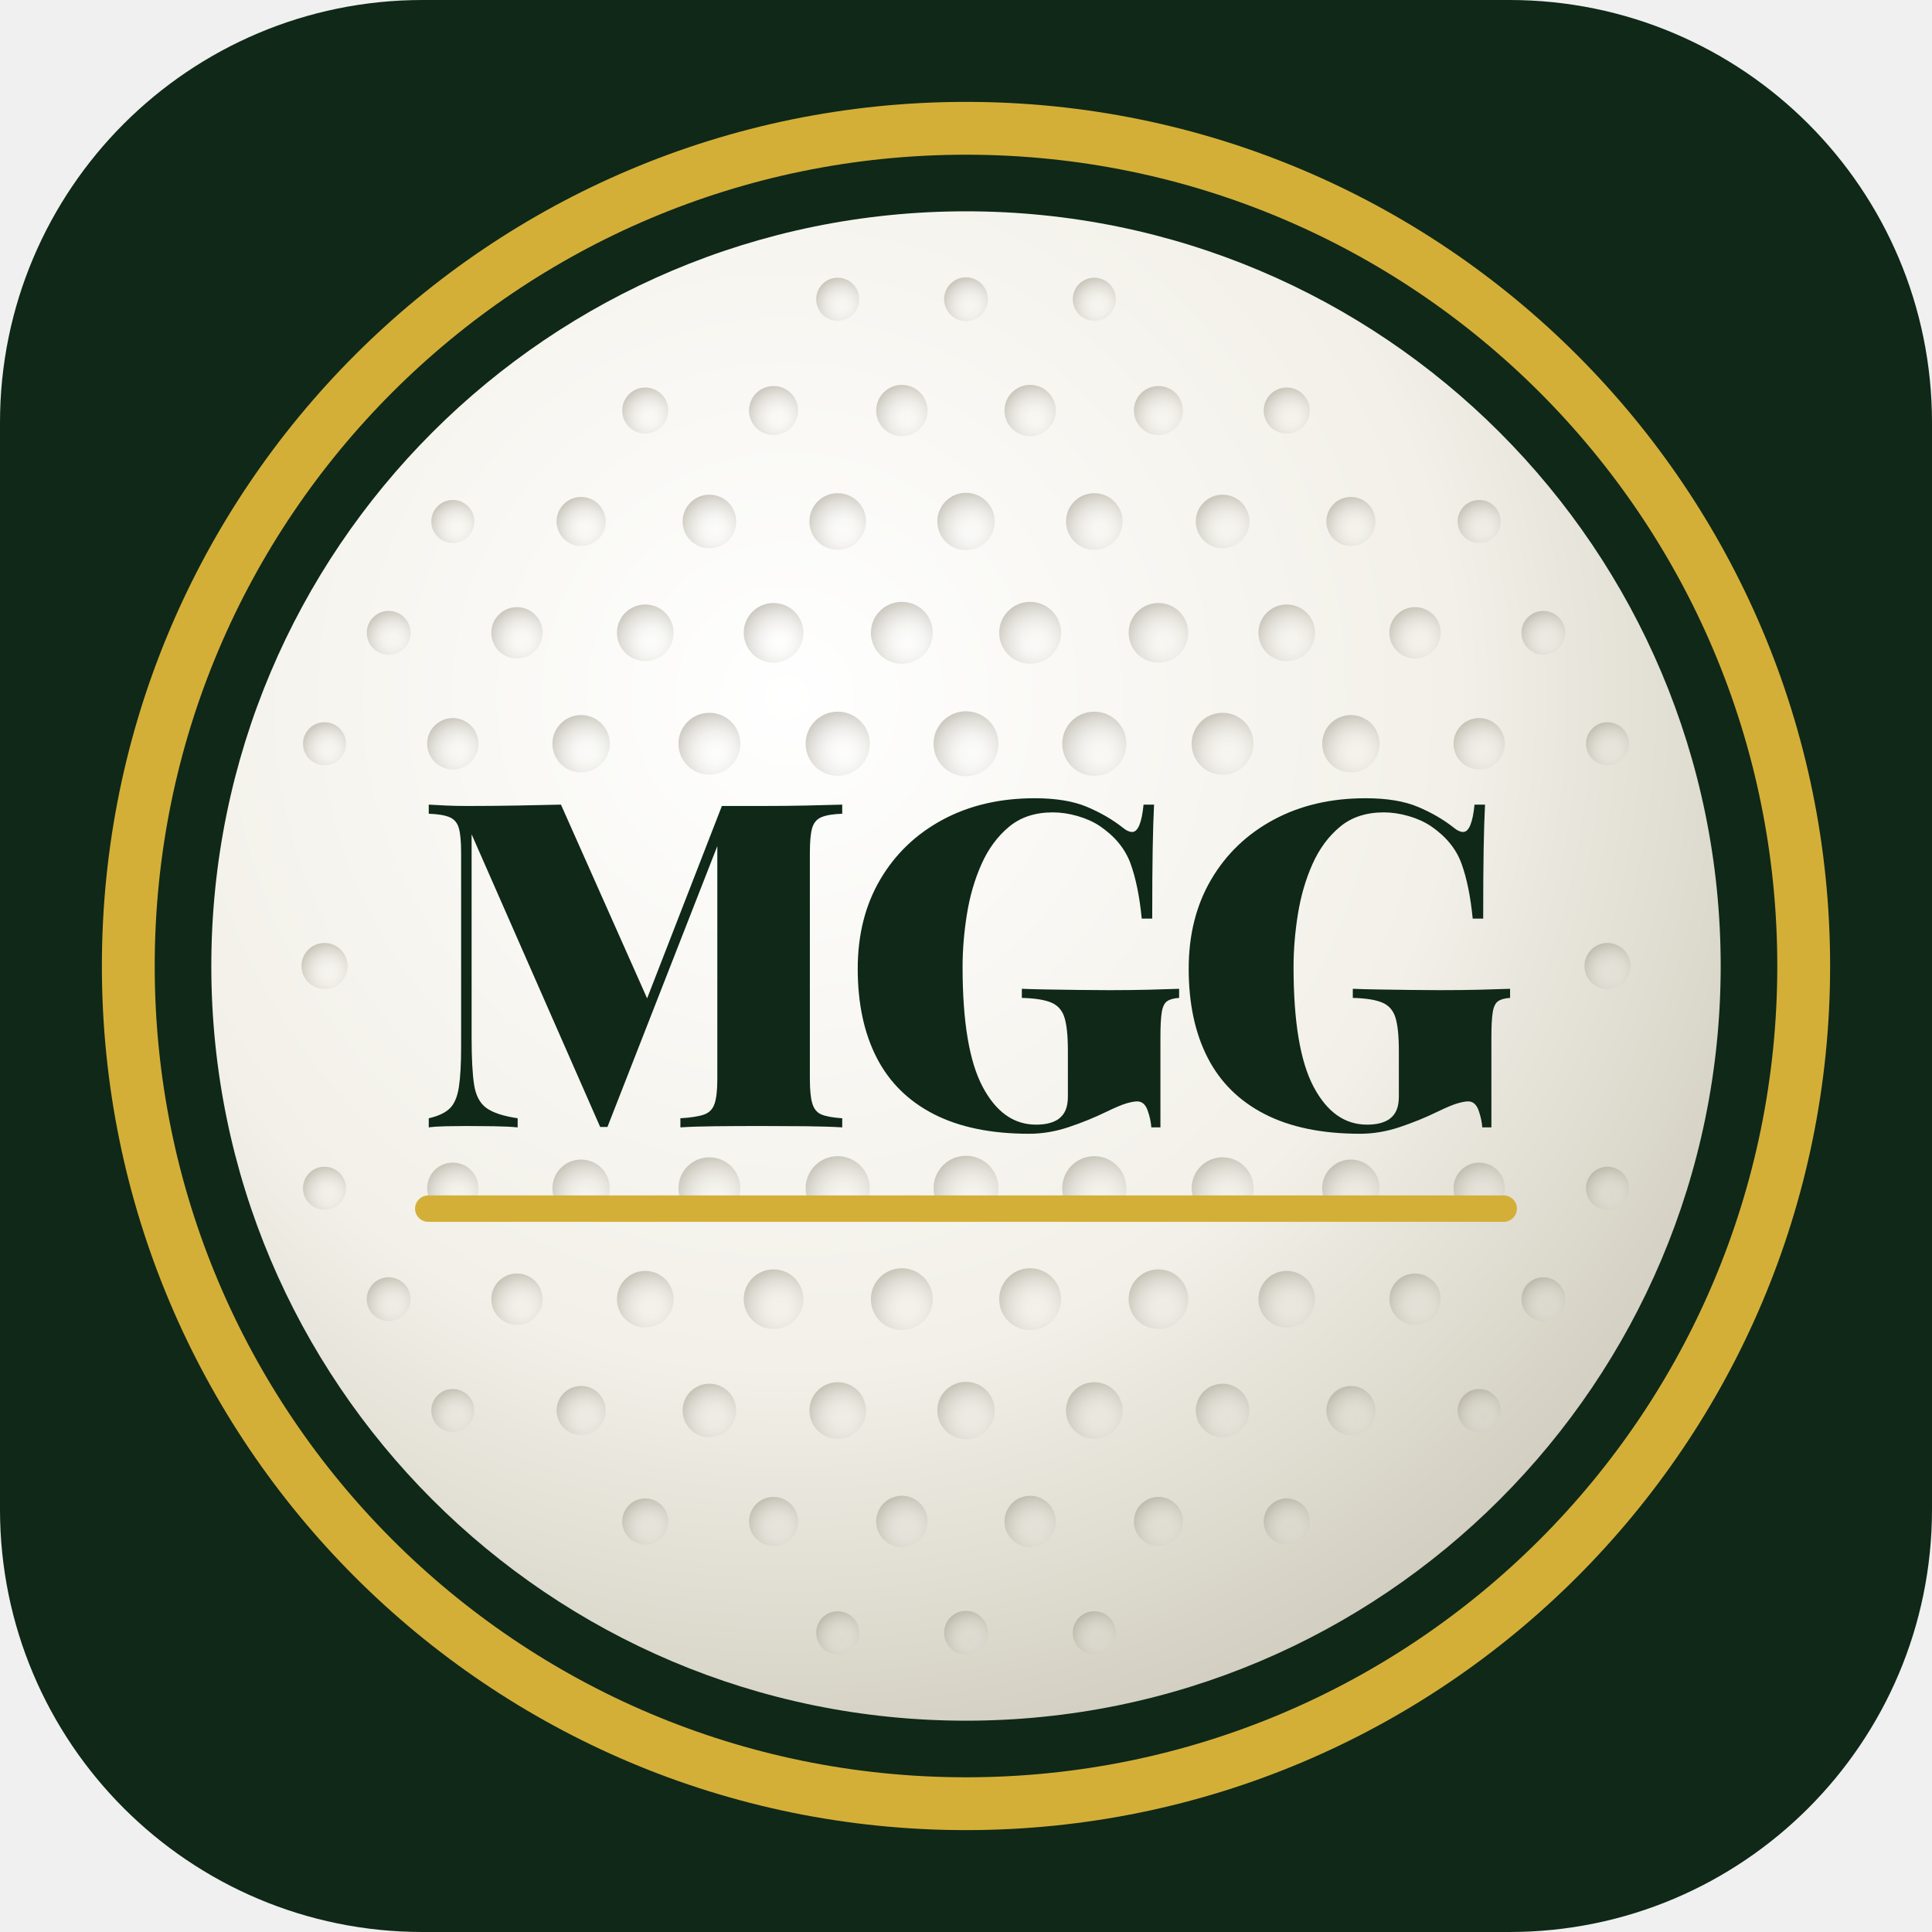
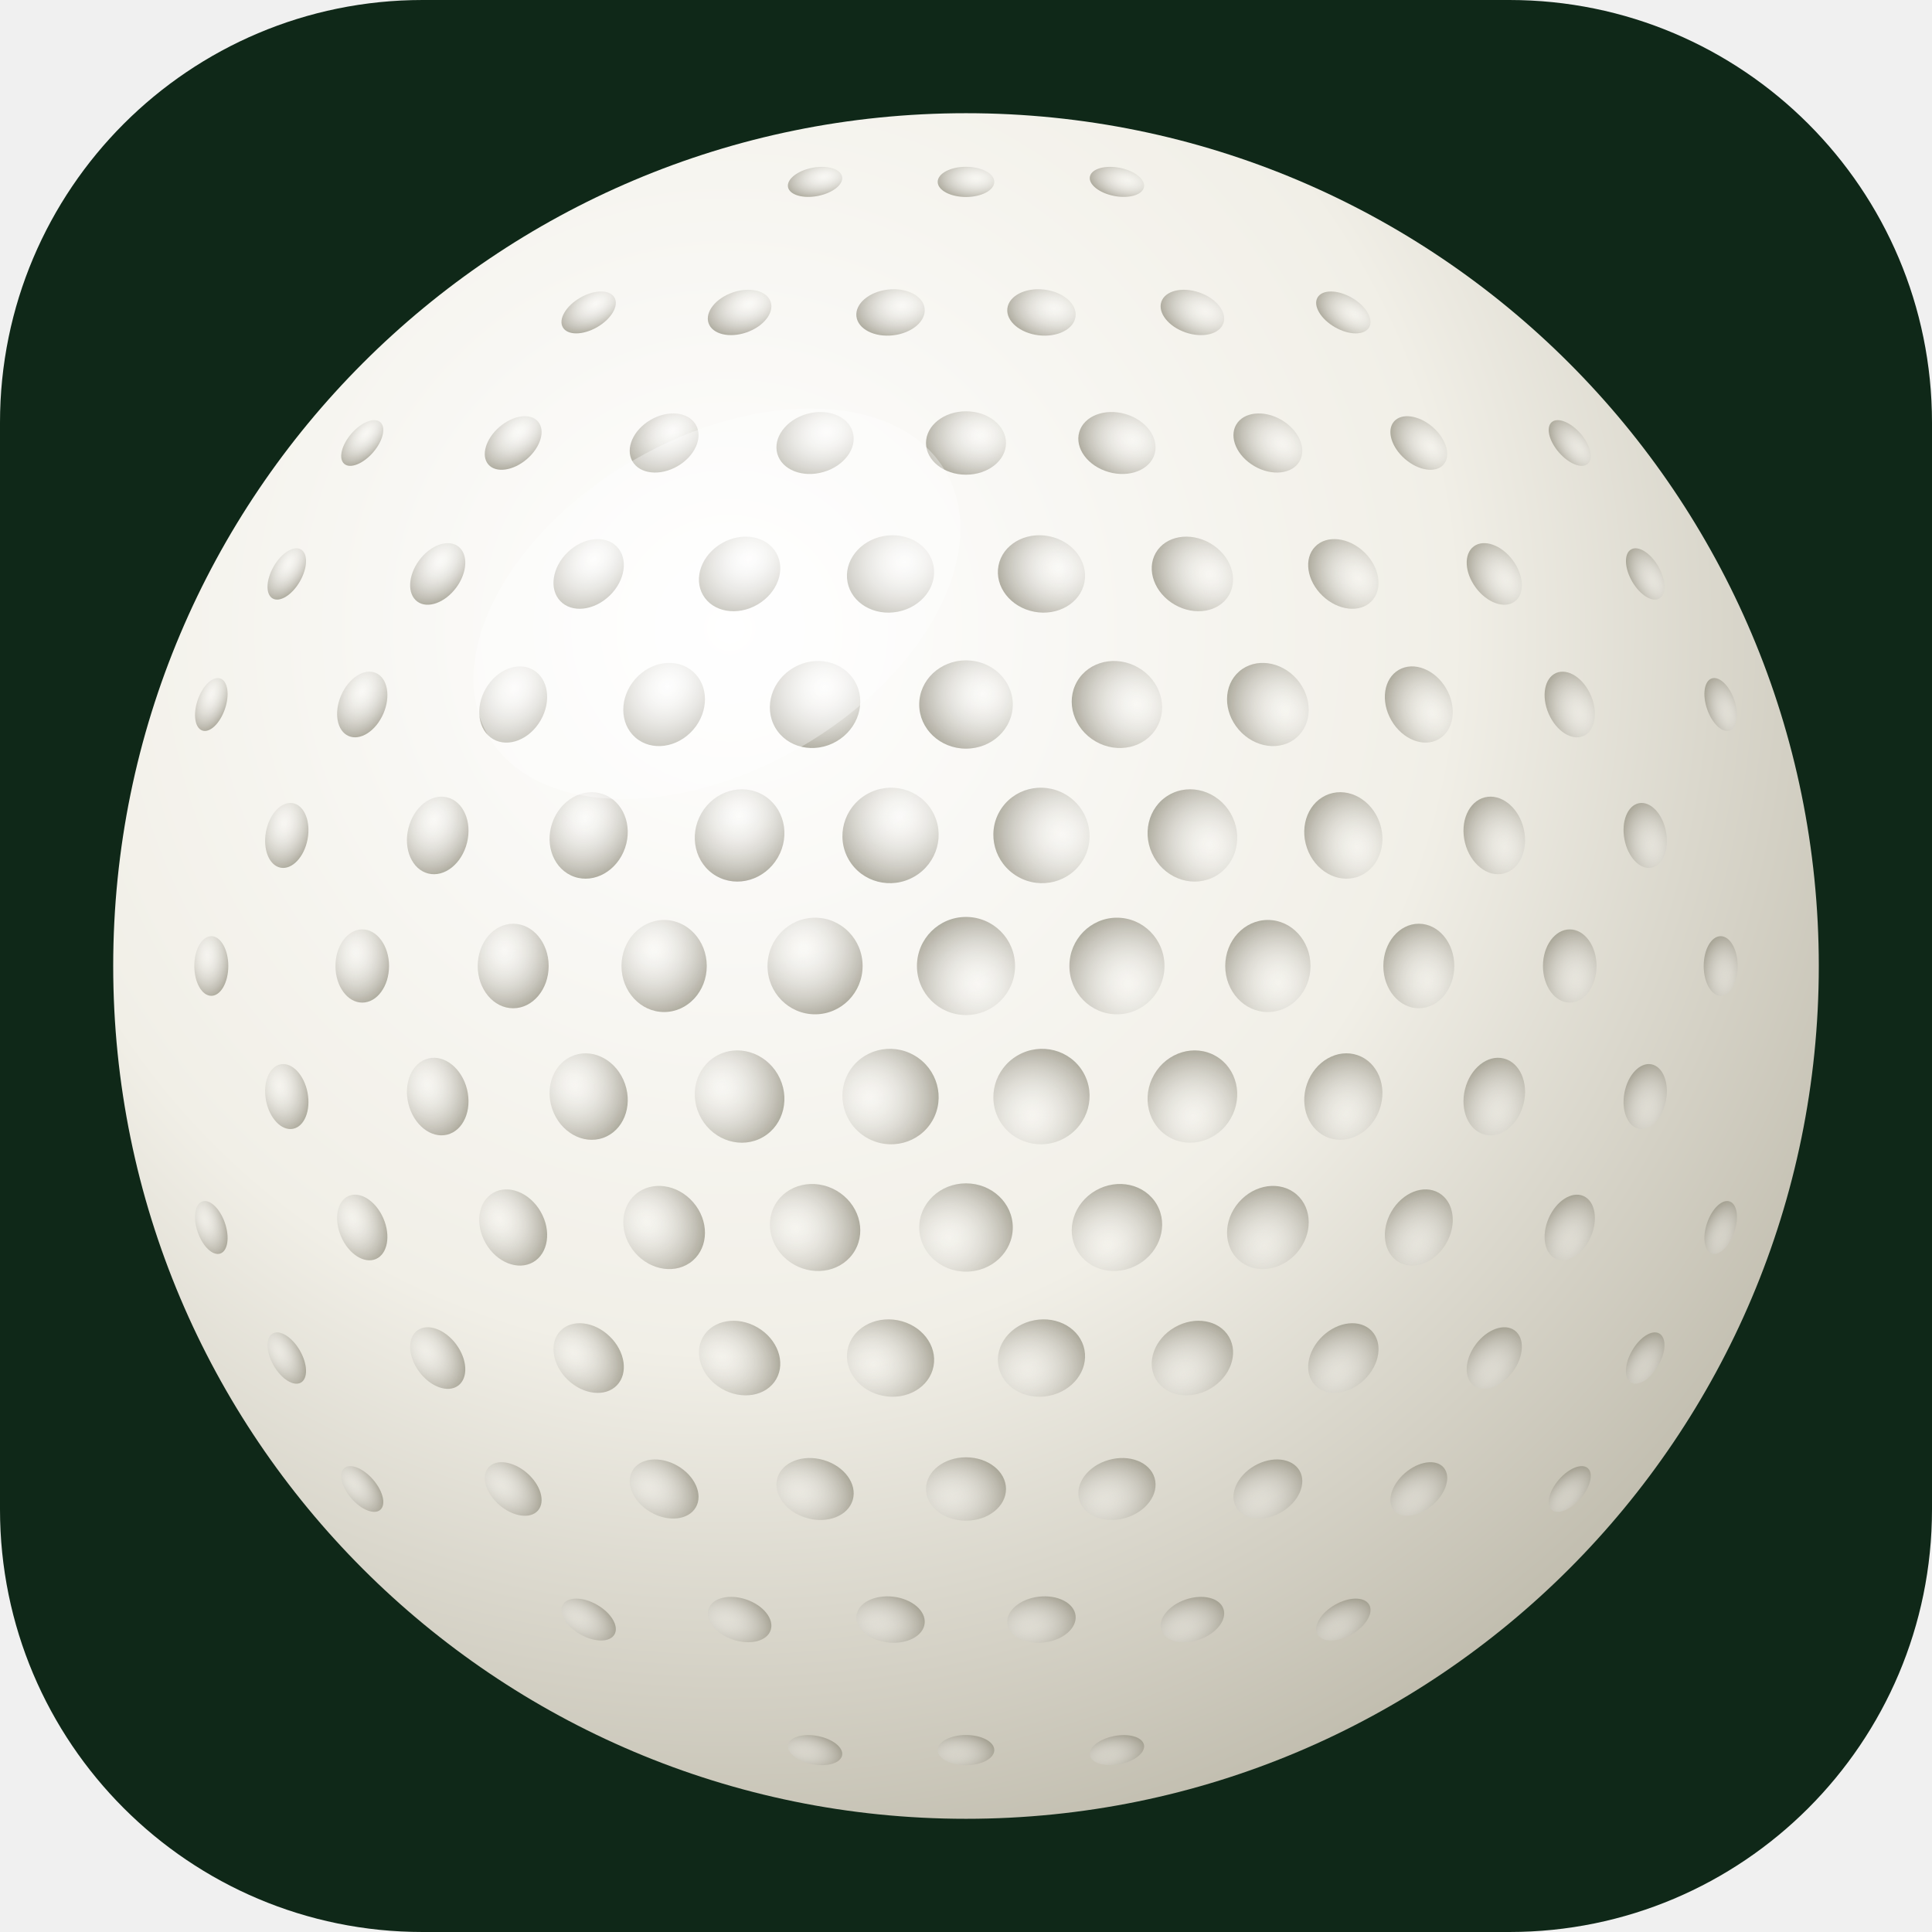
<svg xmlns="http://www.w3.org/2000/svg" viewBox="0 0 512 512" width="512" height="512">
  <defs>
-     <radialGradient id="ball" cx="38%" cy="32%" r="75%">
+     <radialGradient id="ball" cx="36%" cy="30%" r="78%">
      <stop offset="0" stop-color="#ffffff" />
-       <stop offset="0.6" stop-color="#f2f0e8" />
-       <stop offset="1" stop-color="#cfcbbd" />
+       <stop offset="0.55" stop-color="#f1efe7" />
+       <stop offset="1" stop-color="#bdb9aa" />
    </radialGradient>
-     <radialGradient id="dimple" cx="60%" cy="65%" r="70%">
-       <stop offset="0" stop-color="#ffffff" stop-opacity="0" />
-       <stop offset="1" stop-color="#9c9888" stop-opacity="0.55" />
+     <radialGradient id="dimple" cx="62%" cy="68%" r="75%">
+       <stop offset="0" stop-color="#ffffff" stop-opacity="0.2" />
+       <stop offset="1" stop-color="#8f8b7b" stop-opacity="0.75" />
    </radialGradient>
+     <clipPath id="c">
+       <circle cx="256" cy="256" r="226" />
+     </clipPath>
  </defs>
  <rect width="512" height="512" rx="112" fill="#0f2818" />
-   <circle cx="256" cy="256" r="222" fill="none" stroke="#d4af37" stroke-width="14" />
-   <circle cx="256" cy="256" r="200" fill="url(#ball)" />
-   <g fill="url(#dimple)">
-     <circle cx="222.0" cy="79.3" r="5.7" />
-     <circle cx="256.0" cy="79.3" r="5.8" />
-     <circle cx="290.0" cy="79.3" r="5.7" />
-     <circle cx="171.0" cy="108.8" r="6.1" />
-     <circle cx="205.0" cy="108.8" r="6.5" />
-     <circle cx="239.0" cy="108.8" r="6.8" />
-     <circle cx="273.0" cy="108.8" r="6.8" />
-     <circle cx="307.0" cy="108.8" r="6.5" />
-     <circle cx="341.0" cy="108.8" r="6.1" />
-     <circle cx="120.0" cy="138.2" r="5.7" />
-     <circle cx="154.0" cy="138.2" r="6.5" />
-     <circle cx="188.0" cy="138.2" r="7.1" />
-     <circle cx="222.0" cy="138.2" r="7.5" />
-     <circle cx="256.0" cy="138.2" r="7.6" />
-     <circle cx="290.0" cy="138.2" r="7.5" />
-     <circle cx="324.0" cy="138.2" r="7.1" />
-     <circle cx="358.0" cy="138.2" r="6.5" />
-     <circle cx="392.0" cy="138.2" r="5.7" />
-     <circle cx="103.0" cy="167.7" r="5.8" />
-     <circle cx="137.0" cy="167.7" r="6.8" />
-     <circle cx="171.0" cy="167.7" r="7.5" />
-     <circle cx="205.0" cy="167.7" r="7.9" />
-     <circle cx="239.0" cy="167.7" r="8.2" />
-     <circle cx="273.0" cy="167.7" r="8.2" />
-     <circle cx="307.0" cy="167.7" r="7.9" />
-     <circle cx="341.0" cy="167.7" r="7.5" />
-     <circle cx="375.0" cy="167.7" r="6.8" />
-     <circle cx="409.0" cy="167.7" r="5.8" />
-     <circle cx="86.0" cy="197.1" r="5.7" />
-     <circle cx="120.0" cy="197.1" r="6.8" />
-     <circle cx="154.0" cy="197.1" r="7.6" />
-     <circle cx="188.0" cy="197.1" r="8.2" />
-     <circle cx="222.0" cy="197.1" r="8.5" />
-     <circle cx="256.0" cy="197.1" r="8.6" />
-     <circle cx="290.0" cy="197.1" r="8.5" />
-     <circle cx="324.0" cy="197.1" r="8.2" />
-     <circle cx="358.0" cy="197.1" r="7.6" />
-     <circle cx="392.0" cy="197.1" r="6.8" />
-     <circle cx="426.0" cy="197.1" r="5.7" />
-     <circle cx="86.0" cy="256.0" r="6.1" />
-     <circle cx="426.0" cy="256.0" r="6.1" />
-     <circle cx="86.0" cy="314.9" r="5.7" />
-     <circle cx="120.0" cy="314.9" r="6.8" />
-     <circle cx="154.0" cy="314.9" r="7.6" />
-     <circle cx="188.0" cy="314.9" r="8.2" />
-     <circle cx="222.0" cy="314.9" r="8.5" />
-     <circle cx="256.0" cy="314.9" r="8.6" />
-     <circle cx="290.0" cy="314.9" r="8.5" />
-     <circle cx="324.0" cy="314.9" r="8.2" />
-     <circle cx="358.0" cy="314.9" r="7.6" />
-     <circle cx="392.0" cy="314.9" r="6.8" />
-     <circle cx="426.0" cy="314.9" r="5.7" />
-     <circle cx="103.0" cy="344.3" r="5.8" />
-     <circle cx="137.0" cy="344.3" r="6.8" />
-     <circle cx="171.0" cy="344.3" r="7.5" />
-     <circle cx="205.0" cy="344.3" r="7.9" />
-     <circle cx="239.0" cy="344.3" r="8.2" />
-     <circle cx="273.0" cy="344.3" r="8.2" />
-     <circle cx="307.0" cy="344.3" r="7.9" />
-     <circle cx="341.0" cy="344.3" r="7.5" />
-     <circle cx="375.0" cy="344.3" r="6.8" />
-     <circle cx="409.0" cy="344.3" r="5.8" />
-     <circle cx="120.0" cy="373.8" r="5.7" />
-     <circle cx="154.0" cy="373.8" r="6.5" />
-     <circle cx="188.0" cy="373.8" r="7.1" />
-     <circle cx="222.0" cy="373.8" r="7.5" />
-     <circle cx="256.0" cy="373.8" r="7.6" />
-     <circle cx="290.0" cy="373.8" r="7.5" />
-     <circle cx="324.0" cy="373.8" r="7.1" />
-     <circle cx="358.0" cy="373.8" r="6.5" />
-     <circle cx="392.0" cy="373.8" r="5.7" />
-     <circle cx="171.0" cy="403.2" r="6.1" />
-     <circle cx="205.0" cy="403.2" r="6.5" />
-     <circle cx="239.0" cy="403.2" r="6.8" />
-     <circle cx="273.0" cy="403.2" r="6.8" />
-     <circle cx="307.0" cy="403.2" r="6.5" />
-     <circle cx="341.0" cy="403.2" r="6.1" />
-     <circle cx="222.0" cy="432.7" r="5.7" />
-     <circle cx="256.0" cy="432.7" r="5.8" />
-     <circle cx="290.0" cy="432.7" r="5.7" />
+   <circle cx="256" cy="256" r="226" fill="url(#ball)" />
+   <g fill="url(#dimple)" clip-path="url(#c)">
+     <ellipse cx="216.0" cy="48.2" rx="3.8" ry="7.3" transform="rotate(-100.9 216.0 48.2)" />
+     <ellipse cx="256.0" cy="48.2" rx="4.0" ry="7.5" transform="rotate(-90.0 256.0 48.2)" />
+     <ellipse cx="296.0" cy="48.2" rx="3.8" ry="7.3" transform="rotate(-79.1 296.0 48.2)" />
+     <ellipse cx="156.0" cy="82.8" rx="4.5" ry="7.9" transform="rotate(-120.0 156.0 82.8)" />
+     <ellipse cx="196.0" cy="82.8" rx="5.6" ry="8.7" transform="rotate(-109.1 196.0 82.8)" />
+     <ellipse cx="236.0" cy="82.8" rx="6.1" ry="9.1" transform="rotate(-96.6 236.0 82.8)" />
+     <ellipse cx="276.0" cy="82.8" rx="6.1" ry="9.1" transform="rotate(-83.4 276.0 82.8)" />
+     <ellipse cx="316.0" cy="82.8" rx="5.6" ry="8.7" transform="rotate(-70.9 316.0 82.8)" />
+     <ellipse cx="356.0" cy="82.8" rx="4.5" ry="7.9" transform="rotate(-60.0 356.0 82.8)" />
+     <ellipse cx="96.0" cy="117.4" rx="3.8" ry="7.3" transform="rotate(-139.1 96.0 117.4)" />
+     <ellipse cx="136.0" cy="117.4" rx="5.6" ry="8.7" transform="rotate(-130.9 136.0 117.4)" />
+     <ellipse cx="176.0" cy="117.4" rx="7.1" ry="9.7" transform="rotate(-120.0 176.0 117.4)" />
+     <ellipse cx="216.0" cy="117.4" rx="8.0" ry="10.4" transform="rotate(-106.1 216.0 117.4)" />
+     <ellipse cx="256.0" cy="117.4" rx="8.4" ry="10.6" transform="rotate(-90.0 256.0 117.4)" />
+     <ellipse cx="296.0" cy="117.4" rx="8.0" ry="10.4" transform="rotate(-73.9 296.0 117.4)" />
+     <ellipse cx="336.0" cy="117.4" rx="7.1" ry="9.7" transform="rotate(-60.0 336.0 117.4)" />
+     <ellipse cx="376.0" cy="117.4" rx="5.6" ry="8.7" transform="rotate(-49.1 376.0 117.4)" />
+     <ellipse cx="416.0" cy="117.4" rx="3.8" ry="7.3" transform="rotate(-40.9 416.0 117.4)" />
+     <ellipse cx="76.0" cy="152.1" rx="4.0" ry="7.5" transform="rotate(-150.0 76.0 152.1)" />
+     <ellipse cx="116.0" cy="152.1" rx="6.1" ry="9.1" transform="rotate(-143.4 116.0 152.1)" />
+     <ellipse cx="156.0" cy="152.1" rx="8.0" ry="10.4" transform="rotate(-133.9 156.0 152.1)" />
+     <ellipse cx="196.0" cy="152.1" rx="9.4" ry="11.2" transform="rotate(-120.0 196.0 152.1)" />
+     <ellipse cx="236.0" cy="152.1" rx="10.2" ry="11.6" transform="rotate(-100.9 236.0 152.1)" />
+     <ellipse cx="276.0" cy="152.1" rx="10.2" ry="11.6" transform="rotate(-79.1 276.0 152.1)" />
+     <ellipse cx="316.0" cy="152.1" rx="9.4" ry="11.2" transform="rotate(-60.0 316.0 152.1)" />
+     <ellipse cx="356.0" cy="152.1" rx="8.0" ry="10.4" transform="rotate(-46.1 356.0 152.1)" />
+     <ellipse cx="396.0" cy="152.1" rx="6.1" ry="9.1" transform="rotate(-36.6 396.0 152.1)" />
+     <ellipse cx="436.0" cy="152.1" rx="4.0" ry="7.5" transform="rotate(-30.0 436.0 152.1)" />
+     <ellipse cx="56.0" cy="186.7" rx="3.8" ry="7.3" transform="rotate(-160.9 56.0 186.7)" />
+     <ellipse cx="96.0" cy="186.7" rx="6.1" ry="9.1" transform="rotate(-156.6 96.0 186.7)" />
+     <ellipse cx="136.0" cy="186.7" rx="8.4" ry="10.6" transform="rotate(-150.0 136.0 186.7)" />
+     <ellipse cx="176.0" cy="186.7" rx="10.2" ry="11.6" transform="rotate(-139.1 176.0 186.7)" />
+     <ellipse cx="216.0" cy="186.7" rx="11.3" ry="12.2" transform="rotate(-120.0 216.0 186.7)" />
+     <ellipse cx="256.0" cy="186.7" rx="11.7" ry="12.4" transform="rotate(-90.0 256.0 186.7)" />
+     <ellipse cx="296.0" cy="186.7" rx="11.3" ry="12.2" transform="rotate(-60.0 296.0 186.7)" />
+     <ellipse cx="336.0" cy="186.7" rx="10.2" ry="11.6" transform="rotate(-40.9 336.0 186.7)" />
+     <ellipse cx="376.0" cy="186.7" rx="8.4" ry="10.6" transform="rotate(-30.0 376.0 186.7)" />
+     <ellipse cx="416.0" cy="186.7" rx="6.1" ry="9.1" transform="rotate(-23.4 416.0 186.7)" />
+     <ellipse cx="456.0" cy="186.7" rx="3.8" ry="7.3" transform="rotate(-19.1 456.0 186.7)" />
+     <ellipse cx="76.0" cy="221.4" rx="5.6" ry="8.7" transform="rotate(-169.1 76.0 221.4)" />
+     <ellipse cx="116.0" cy="221.4" rx="8.0" ry="10.4" transform="rotate(-166.1 116.0 221.4)" />
+     <ellipse cx="156.0" cy="221.4" rx="10.2" ry="11.6" transform="rotate(-160.9 156.0 221.4)" />
+     <ellipse cx="196.0" cy="221.4" rx="11.7" ry="12.4" transform="rotate(-150.0 196.0 221.4)" />
+     <ellipse cx="236.0" cy="221.4" rx="12.6" ry="12.8" transform="rotate(-120.0 236.0 221.4)" />
+     <ellipse cx="276.0" cy="221.4" rx="12.6" ry="12.8" transform="rotate(-60.0 276.0 221.4)" />
+     <ellipse cx="316.0" cy="221.4" rx="11.7" ry="12.4" transform="rotate(-30.0 316.0 221.4)" />
+     <ellipse cx="356.0" cy="221.4" rx="10.2" ry="11.6" transform="rotate(-19.1 356.0 221.4)" />
+     <ellipse cx="396.0" cy="221.4" rx="8.0" ry="10.4" transform="rotate(-13.9 396.0 221.4)" />
+     <ellipse cx="436.0" cy="221.4" rx="5.6" ry="8.7" transform="rotate(-10.9 436.0 221.4)" />
+     <ellipse cx="56.0" cy="256.0" rx="4.5" ry="7.9" transform="rotate(180.0 56.0 256.0)" />
+     <ellipse cx="96.0" cy="256.0" rx="7.1" ry="9.7" transform="rotate(180.0 96.0 256.0)" />
+     <ellipse cx="136.0" cy="256.0" rx="9.4" ry="11.2" transform="rotate(180.0 136.0 256.0)" />
+     <ellipse cx="176.0" cy="256.0" rx="11.3" ry="12.2" transform="rotate(180.0 176.0 256.0)" />
+     <ellipse cx="216.0" cy="256.0" rx="12.6" ry="12.8" transform="rotate(180.0 216.0 256.0)" />
+     <ellipse cx="256.0" cy="256.0" rx="13.0" ry="13.0" transform="rotate(0.0 256.0 256.0)" />
+     <ellipse cx="296.0" cy="256.0" rx="12.6" ry="12.8" transform="rotate(0.0 296.0 256.0)" />
+     <ellipse cx="336.0" cy="256.0" rx="11.3" ry="12.2" transform="rotate(0.0 336.0 256.0)" />
+     <ellipse cx="376.0" cy="256.0" rx="9.4" ry="11.2" transform="rotate(0.0 376.0 256.0)" />
+     <ellipse cx="416.0" cy="256.0" rx="7.1" ry="9.7" transform="rotate(0.0 416.0 256.0)" />
+     <ellipse cx="456.0" cy="256.0" rx="4.5" ry="7.9" transform="rotate(0.0 456.0 256.0)" />
+     <ellipse cx="76.0" cy="290.6" rx="5.6" ry="8.7" transform="rotate(169.1 76.0 290.6)" />
+     <ellipse cx="116.0" cy="290.6" rx="8.0" ry="10.4" transform="rotate(166.1 116.0 290.6)" />
+     <ellipse cx="156.0" cy="290.6" rx="10.2" ry="11.6" transform="rotate(160.9 156.0 290.6)" />
+     <ellipse cx="196.0" cy="290.6" rx="11.7" ry="12.4" transform="rotate(150.0 196.0 290.6)" />
+     <ellipse cx="236.0" cy="290.6" rx="12.6" ry="12.8" transform="rotate(120.0 236.0 290.6)" />
+     <ellipse cx="276.0" cy="290.6" rx="12.6" ry="12.8" transform="rotate(60.0 276.0 290.6)" />
+     <ellipse cx="316.0" cy="290.6" rx="11.7" ry="12.4" transform="rotate(30.0 316.0 290.6)" />
+     <ellipse cx="356.0" cy="290.6" rx="10.2" ry="11.6" transform="rotate(19.1 356.0 290.6)" />
+     <ellipse cx="396.0" cy="290.6" rx="8.0" ry="10.4" transform="rotate(13.9 396.0 290.6)" />
+     <ellipse cx="436.0" cy="290.6" rx="5.6" ry="8.7" transform="rotate(10.9 436.0 290.6)" />
+     <ellipse cx="56.0" cy="325.3" rx="3.8" ry="7.3" transform="rotate(160.9 56.0 325.3)" />
+     <ellipse cx="96.0" cy="325.3" rx="6.1" ry="9.1" transform="rotate(156.6 96.0 325.3)" />
+     <ellipse cx="136.0" cy="325.3" rx="8.4" ry="10.6" transform="rotate(150.0 136.0 325.3)" />
+     <ellipse cx="176.0" cy="325.3" rx="10.2" ry="11.6" transform="rotate(139.1 176.0 325.3)" />
+     <ellipse cx="216.0" cy="325.3" rx="11.3" ry="12.2" transform="rotate(120.0 216.0 325.3)" />
+     <ellipse cx="256.0" cy="325.3" rx="11.7" ry="12.4" transform="rotate(90.0 256.0 325.3)" />
+     <ellipse cx="296.0" cy="325.3" rx="11.3" ry="12.2" transform="rotate(60.0 296.0 325.3)" />
+     <ellipse cx="336.0" cy="325.3" rx="10.2" ry="11.6" transform="rotate(40.9 336.0 325.3)" />
+     <ellipse cx="376.0" cy="325.3" rx="8.4" ry="10.6" transform="rotate(30.0 376.0 325.3)" />
+     <ellipse cx="416.0" cy="325.3" rx="6.1" ry="9.1" transform="rotate(23.4 416.0 325.3)" />
+     <ellipse cx="456.0" cy="325.3" rx="3.8" ry="7.3" transform="rotate(19.1 456.0 325.3)" />
+     <ellipse cx="76.0" cy="359.9" rx="4.0" ry="7.5" transform="rotate(150.0 76.0 359.9)" />
+     <ellipse cx="116.0" cy="359.9" rx="6.1" ry="9.1" transform="rotate(143.4 116.0 359.9)" />
+     <ellipse cx="156.0" cy="359.9" rx="8.0" ry="10.4" transform="rotate(133.9 156.0 359.9)" />
+     <ellipse cx="196.0" cy="359.9" rx="9.4" ry="11.2" transform="rotate(120.0 196.0 359.9)" />
+     <ellipse cx="236.0" cy="359.9" rx="10.2" ry="11.6" transform="rotate(100.9 236.0 359.9)" />
+     <ellipse cx="276.0" cy="359.9" rx="10.2" ry="11.6" transform="rotate(79.1 276.0 359.9)" />
+     <ellipse cx="316.0" cy="359.9" rx="9.4" ry="11.2" transform="rotate(60.0 316.0 359.9)" />
+     <ellipse cx="356.0" cy="359.9" rx="8.0" ry="10.4" transform="rotate(46.1 356.0 359.9)" />
+     <ellipse cx="396.0" cy="359.9" rx="6.1" ry="9.1" transform="rotate(36.6 396.0 359.9)" />
+     <ellipse cx="436.0" cy="359.9" rx="4.0" ry="7.5" transform="rotate(30.0 436.0 359.9)" />
+     <ellipse cx="96.0" cy="394.6" rx="3.8" ry="7.3" transform="rotate(139.1 96.0 394.6)" />
+     <ellipse cx="136.0" cy="394.6" rx="5.6" ry="8.7" transform="rotate(130.9 136.0 394.6)" />
+     <ellipse cx="176.0" cy="394.6" rx="7.1" ry="9.7" transform="rotate(120.0 176.0 394.6)" />
+     <ellipse cx="216.0" cy="394.6" rx="8.0" ry="10.4" transform="rotate(106.1 216.0 394.6)" />
+     <ellipse cx="256.0" cy="394.6" rx="8.4" ry="10.6" transform="rotate(90.0 256.0 394.6)" />
+     <ellipse cx="296.0" cy="394.6" rx="8.0" ry="10.4" transform="rotate(73.9 296.0 394.6)" />
+     <ellipse cx="336.0" cy="394.6" rx="7.1" ry="9.7" transform="rotate(60.0 336.0 394.6)" />
+     <ellipse cx="376.0" cy="394.6" rx="5.6" ry="8.7" transform="rotate(49.1 376.0 394.6)" />
+     <ellipse cx="416.0" cy="394.6" rx="3.8" ry="7.3" transform="rotate(40.9 416.0 394.6)" />
+     <ellipse cx="156.0" cy="429.2" rx="4.5" ry="7.9" transform="rotate(120.0 156.0 429.2)" />
+     <ellipse cx="196.0" cy="429.2" rx="5.6" ry="8.7" transform="rotate(109.1 196.0 429.2)" />
+     <ellipse cx="236.0" cy="429.2" rx="6.1" ry="9.1" transform="rotate(96.6 236.0 429.2)" />
+     <ellipse cx="276.0" cy="429.2" rx="6.1" ry="9.1" transform="rotate(83.4 276.0 429.2)" />
+     <ellipse cx="316.0" cy="429.2" rx="5.6" ry="8.7" transform="rotate(70.9 316.0 429.2)" />
+     <ellipse cx="356.0" cy="429.2" rx="4.5" ry="7.9" transform="rotate(60.0 356.0 429.2)" />
+     <ellipse cx="216.0" cy="463.8" rx="3.8" ry="7.3" transform="rotate(100.9 216.0 463.8)" />
+     <ellipse cx="256.0" cy="463.8" rx="4.0" ry="7.5" transform="rotate(90.0 256.0 463.8)" />
+     <ellipse cx="296.0" cy="463.8" rx="3.8" ry="7.3" transform="rotate(79.1 296.0 463.8)" />
  </g>
-   <path d="M223.2 213.233V215.649Q219.576 215.77 217.703 216.555Q215.83 217.341 215.226 219.455Q214.622 221.569 214.622 226.039V285.961Q214.622 290.31 215.287 292.485Q215.951 294.659 217.763 295.384Q219.576 296.109 223.2 296.351V298.767Q219.455 298.525 213.656 298.465Q207.857 298.405 201.816 298.405Q195.293 298.405 189.554 298.465Q183.815 298.525 180.312 298.767V296.351Q184.42 296.109 186.534 295.384Q188.648 294.659 189.373 292.485Q190.098 290.31 190.098 285.961V224.227L160.982 298.646H159.049L124.981 221.086V275.088Q124.981 283.182 125.645 287.471Q126.309 291.76 128.907 293.633Q131.504 295.505 137.182 296.351V298.767Q134.766 298.525 130.9 298.465Q127.034 298.405 123.652 298.405Q120.994 298.405 118.215 298.465Q115.436 298.525 113.624 298.767V296.351Q117.369 295.505 119.182 293.753Q120.994 292.002 121.598 288.136Q122.202 284.27 122.202 277.504V226.039Q122.202 221.569 121.598 219.455Q120.994 217.341 119.121 216.555Q117.249 215.77 113.624 215.649V213.233Q115.436 213.354 118.215 213.475Q120.994 213.595 123.652 213.595Q130.659 213.595 137.062 213.475Q143.465 213.354 148.659 213.233L171.493 264.578L191.306 213.595H201.816Q207.857 213.595 213.656 213.475Q219.455 213.354 223.2 213.233ZM274.182 211.542Q282.639 211.542 288.075 213.837Q293.512 216.132 297.619 219.394Q298.948 220.482 300.036 220.482Q302.331 220.482 303.056 213.233H305.835Q305.593 218.065 305.472 225.012Q305.351 231.959 305.351 243.436H302.573Q301.727 234.737 299.613 228.878Q297.499 223.019 291.458 218.911Q288.921 217.22 285.538 216.253Q282.156 215.287 279.014 215.287Q272.007 215.287 267.417 219.092Q262.826 222.898 260.108 228.999Q257.389 235.1 256.242 242.288Q255.094 249.476 255.094 256.242Q255.094 277.988 260.41 288.015Q265.725 298.042 274.544 298.042Q276.477 298.042 277.927 297.68Q279.377 297.317 280.464 296.592Q281.793 295.626 282.397 294.176Q283.001 292.727 283.001 290.552V278.471Q283.001 272.551 282.095 269.652Q281.189 266.752 278.531 265.665Q275.873 264.578 270.799 264.457V262.041Q273.578 262.161 277.565 262.222Q281.552 262.282 285.901 262.343Q290.25 262.403 293.874 262.403Q299.673 262.403 304.566 262.282Q309.459 262.161 312.479 262.041V264.457Q310.425 264.578 309.338 265.302Q308.251 266.027 307.888 268.202Q307.526 270.376 307.526 274.847V298.767H305.11Q304.989 296.713 304.143 294.297Q303.297 291.881 301.365 291.881Q300.398 291.881 298.646 292.364Q296.894 292.847 293.149 294.659Q288.438 296.955 283.182 298.707Q277.927 300.458 272.732 300.458Q257.631 300.458 247.483 295.264Q237.335 290.069 232.321 280.283Q227.307 270.497 227.307 256.725Q227.307 243.194 233.288 233.046Q239.268 222.898 249.839 217.22Q260.41 211.542 274.182 211.542ZM361.891 211.542Q370.348 211.542 375.784 213.837Q381.221 216.132 385.328 219.394Q386.657 220.482 387.744 220.482Q390.04 220.482 390.765 213.233H393.543Q393.302 218.065 393.181 225.012Q393.06 231.959 393.06 243.436H390.281Q389.436 234.737 387.321 228.878Q385.207 223.019 379.167 218.911Q376.63 217.22 373.247 216.253Q369.864 215.287 366.723 215.287Q359.716 215.287 355.125 219.092Q350.535 222.898 347.816 228.999Q345.098 235.1 343.95 242.288Q342.803 249.476 342.803 256.242Q342.803 277.988 348.118 288.015Q353.434 298.042 362.253 298.042Q364.186 298.042 365.636 297.68Q367.086 297.317 368.173 296.592Q369.502 295.626 370.106 294.176Q370.71 292.727 370.71 290.552V278.471Q370.71 272.551 369.804 269.652Q368.898 266.752 366.24 265.665Q363.582 264.578 358.508 264.457V262.041Q361.287 262.161 365.273 262.222Q369.26 262.282 373.609 262.343Q377.959 262.403 381.583 262.403Q387.382 262.403 392.275 262.282Q397.168 262.161 400.188 262.041V264.457Q398.134 264.578 397.047 265.302Q395.959 266.027 395.597 268.202Q395.235 270.376 395.235 274.847V298.767H392.818Q392.698 296.713 391.852 294.297Q391.006 291.881 389.073 291.881Q388.107 291.881 386.355 292.364Q384.603 292.847 380.858 294.659Q376.146 296.955 370.891 298.707Q365.636 300.458 360.441 300.458Q345.34 300.458 335.192 295.264Q325.043 290.069 320.03 280.283Q315.016 270.497 315.016 256.725Q315.016 243.194 320.996 233.046Q326.976 222.898 337.547 217.22Q348.118 211.542 361.891 211.542Z" fill="#0f2818" />
-   <rect x="110.0" y="316.8" width="292" height="7" rx="3.5" fill="#d4af37" />
+   <ellipse cx="190" cy="160" rx="70" ry="44" fill="#ffffff" opacity="0.35" transform="rotate(-30 190 160)" />
</svg>
